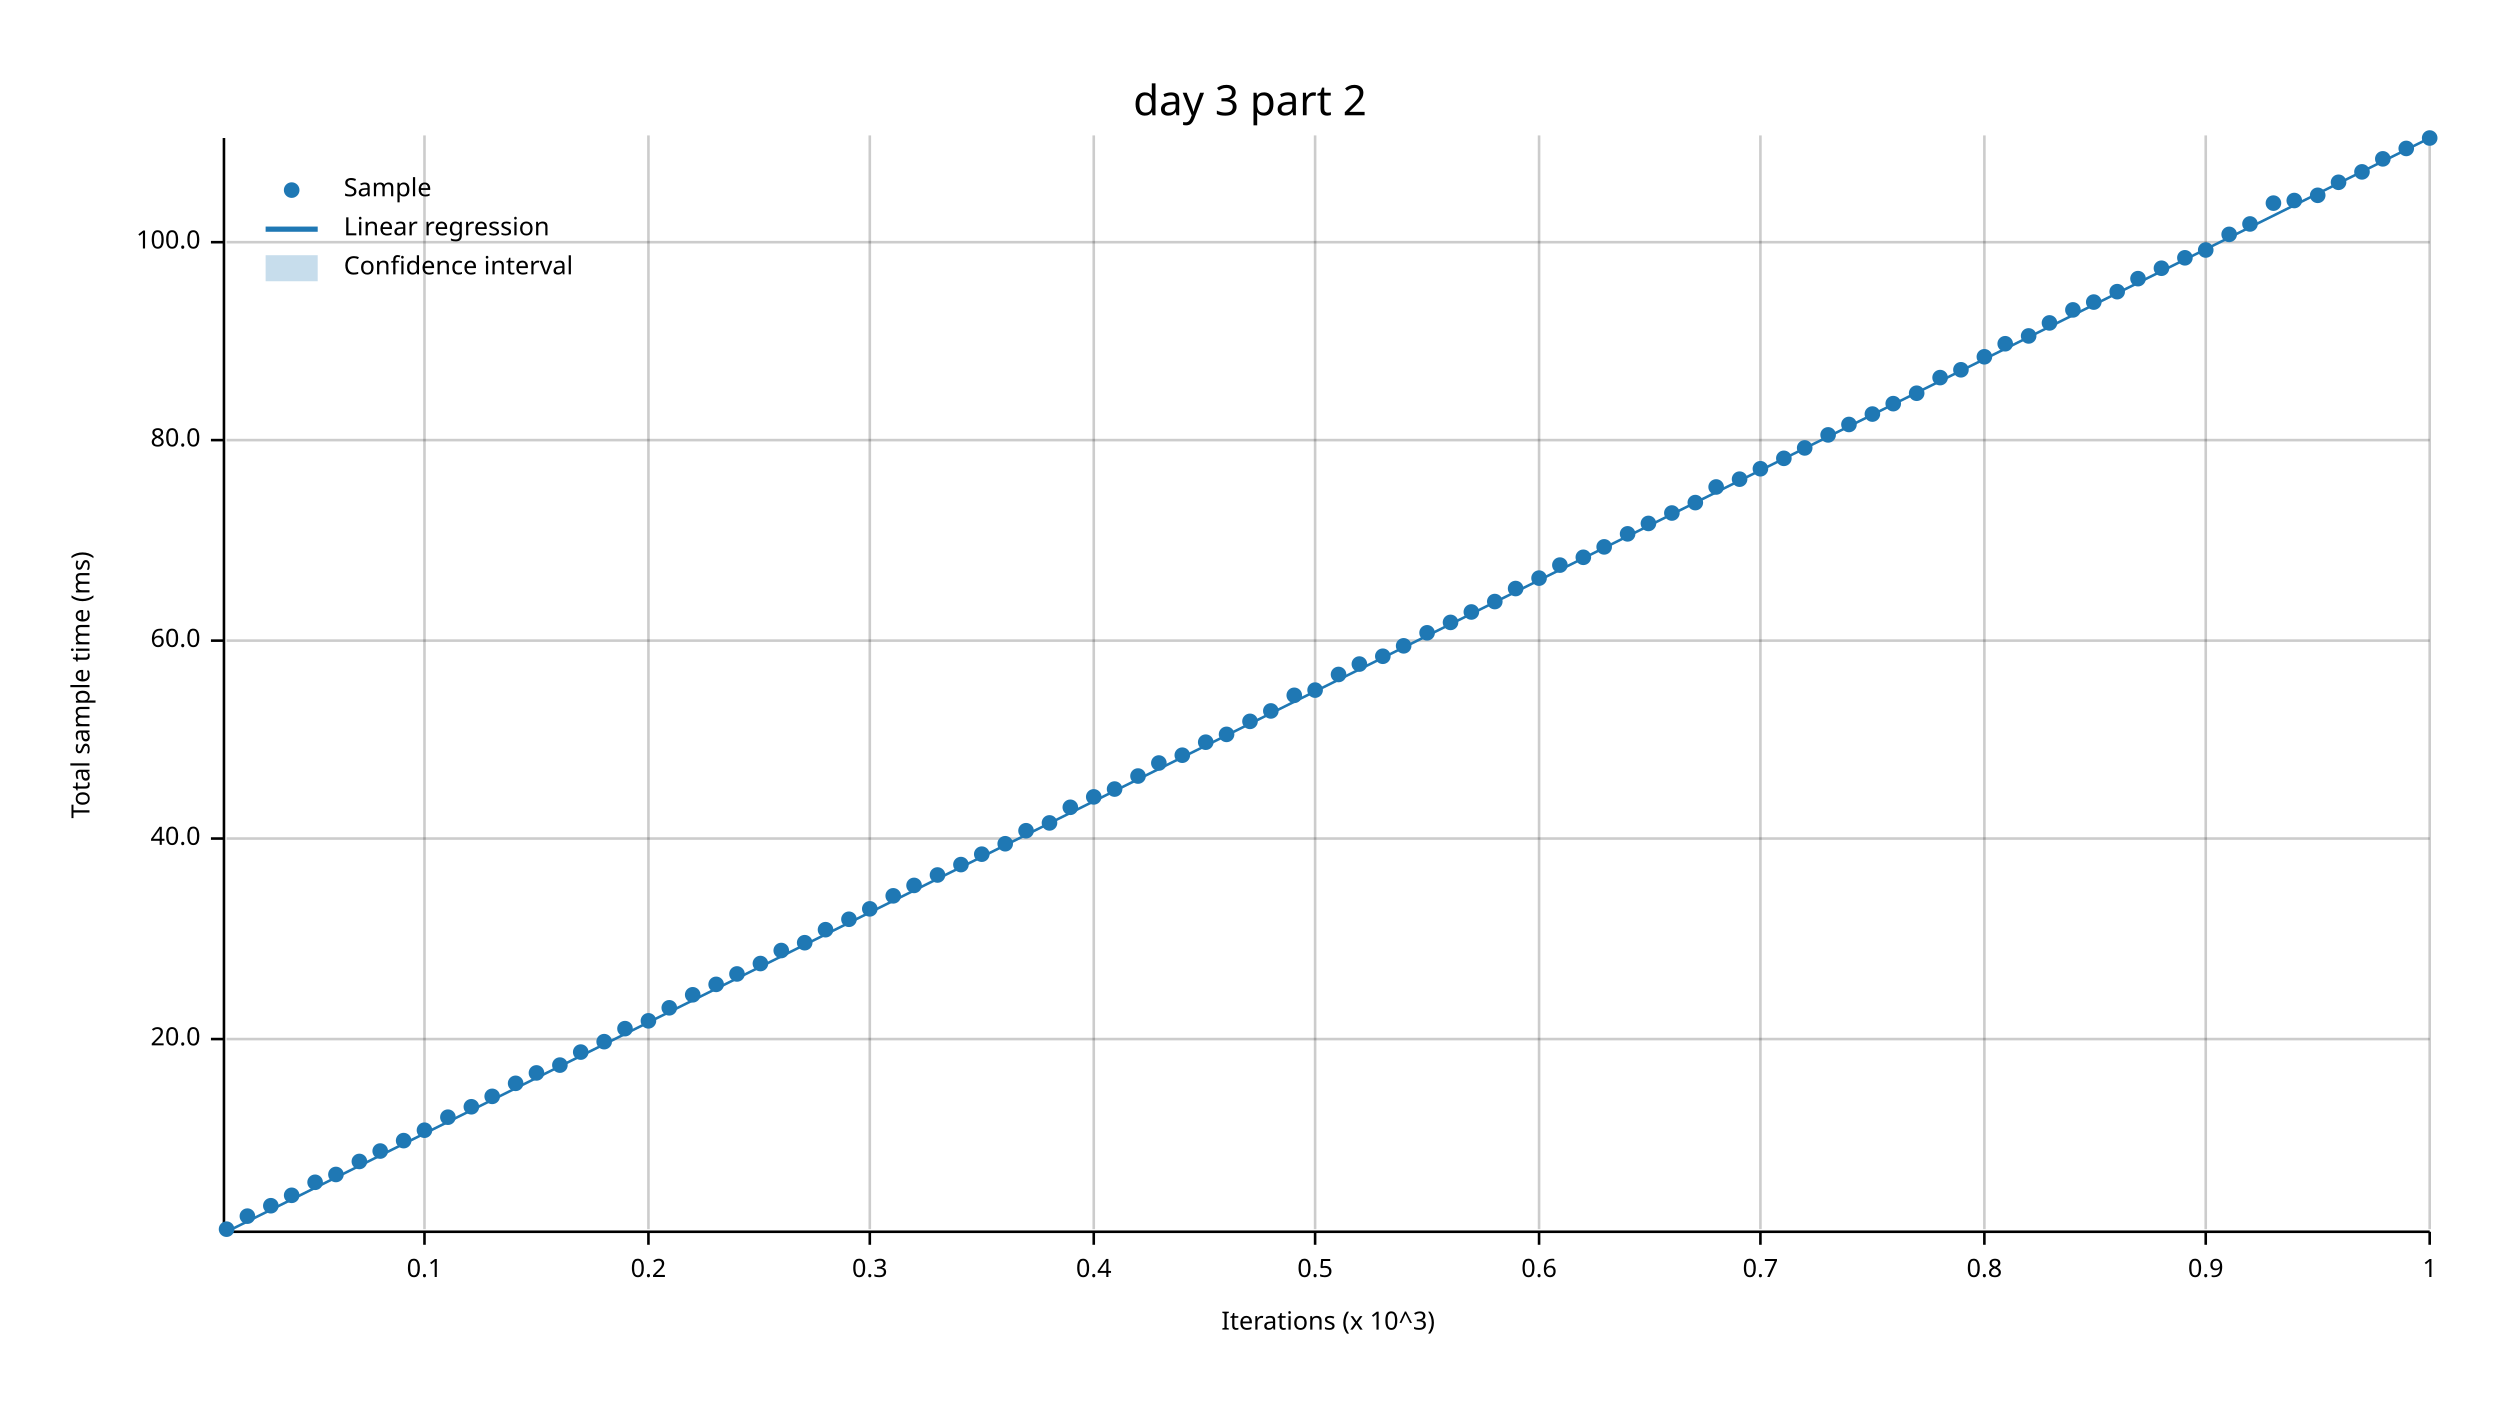
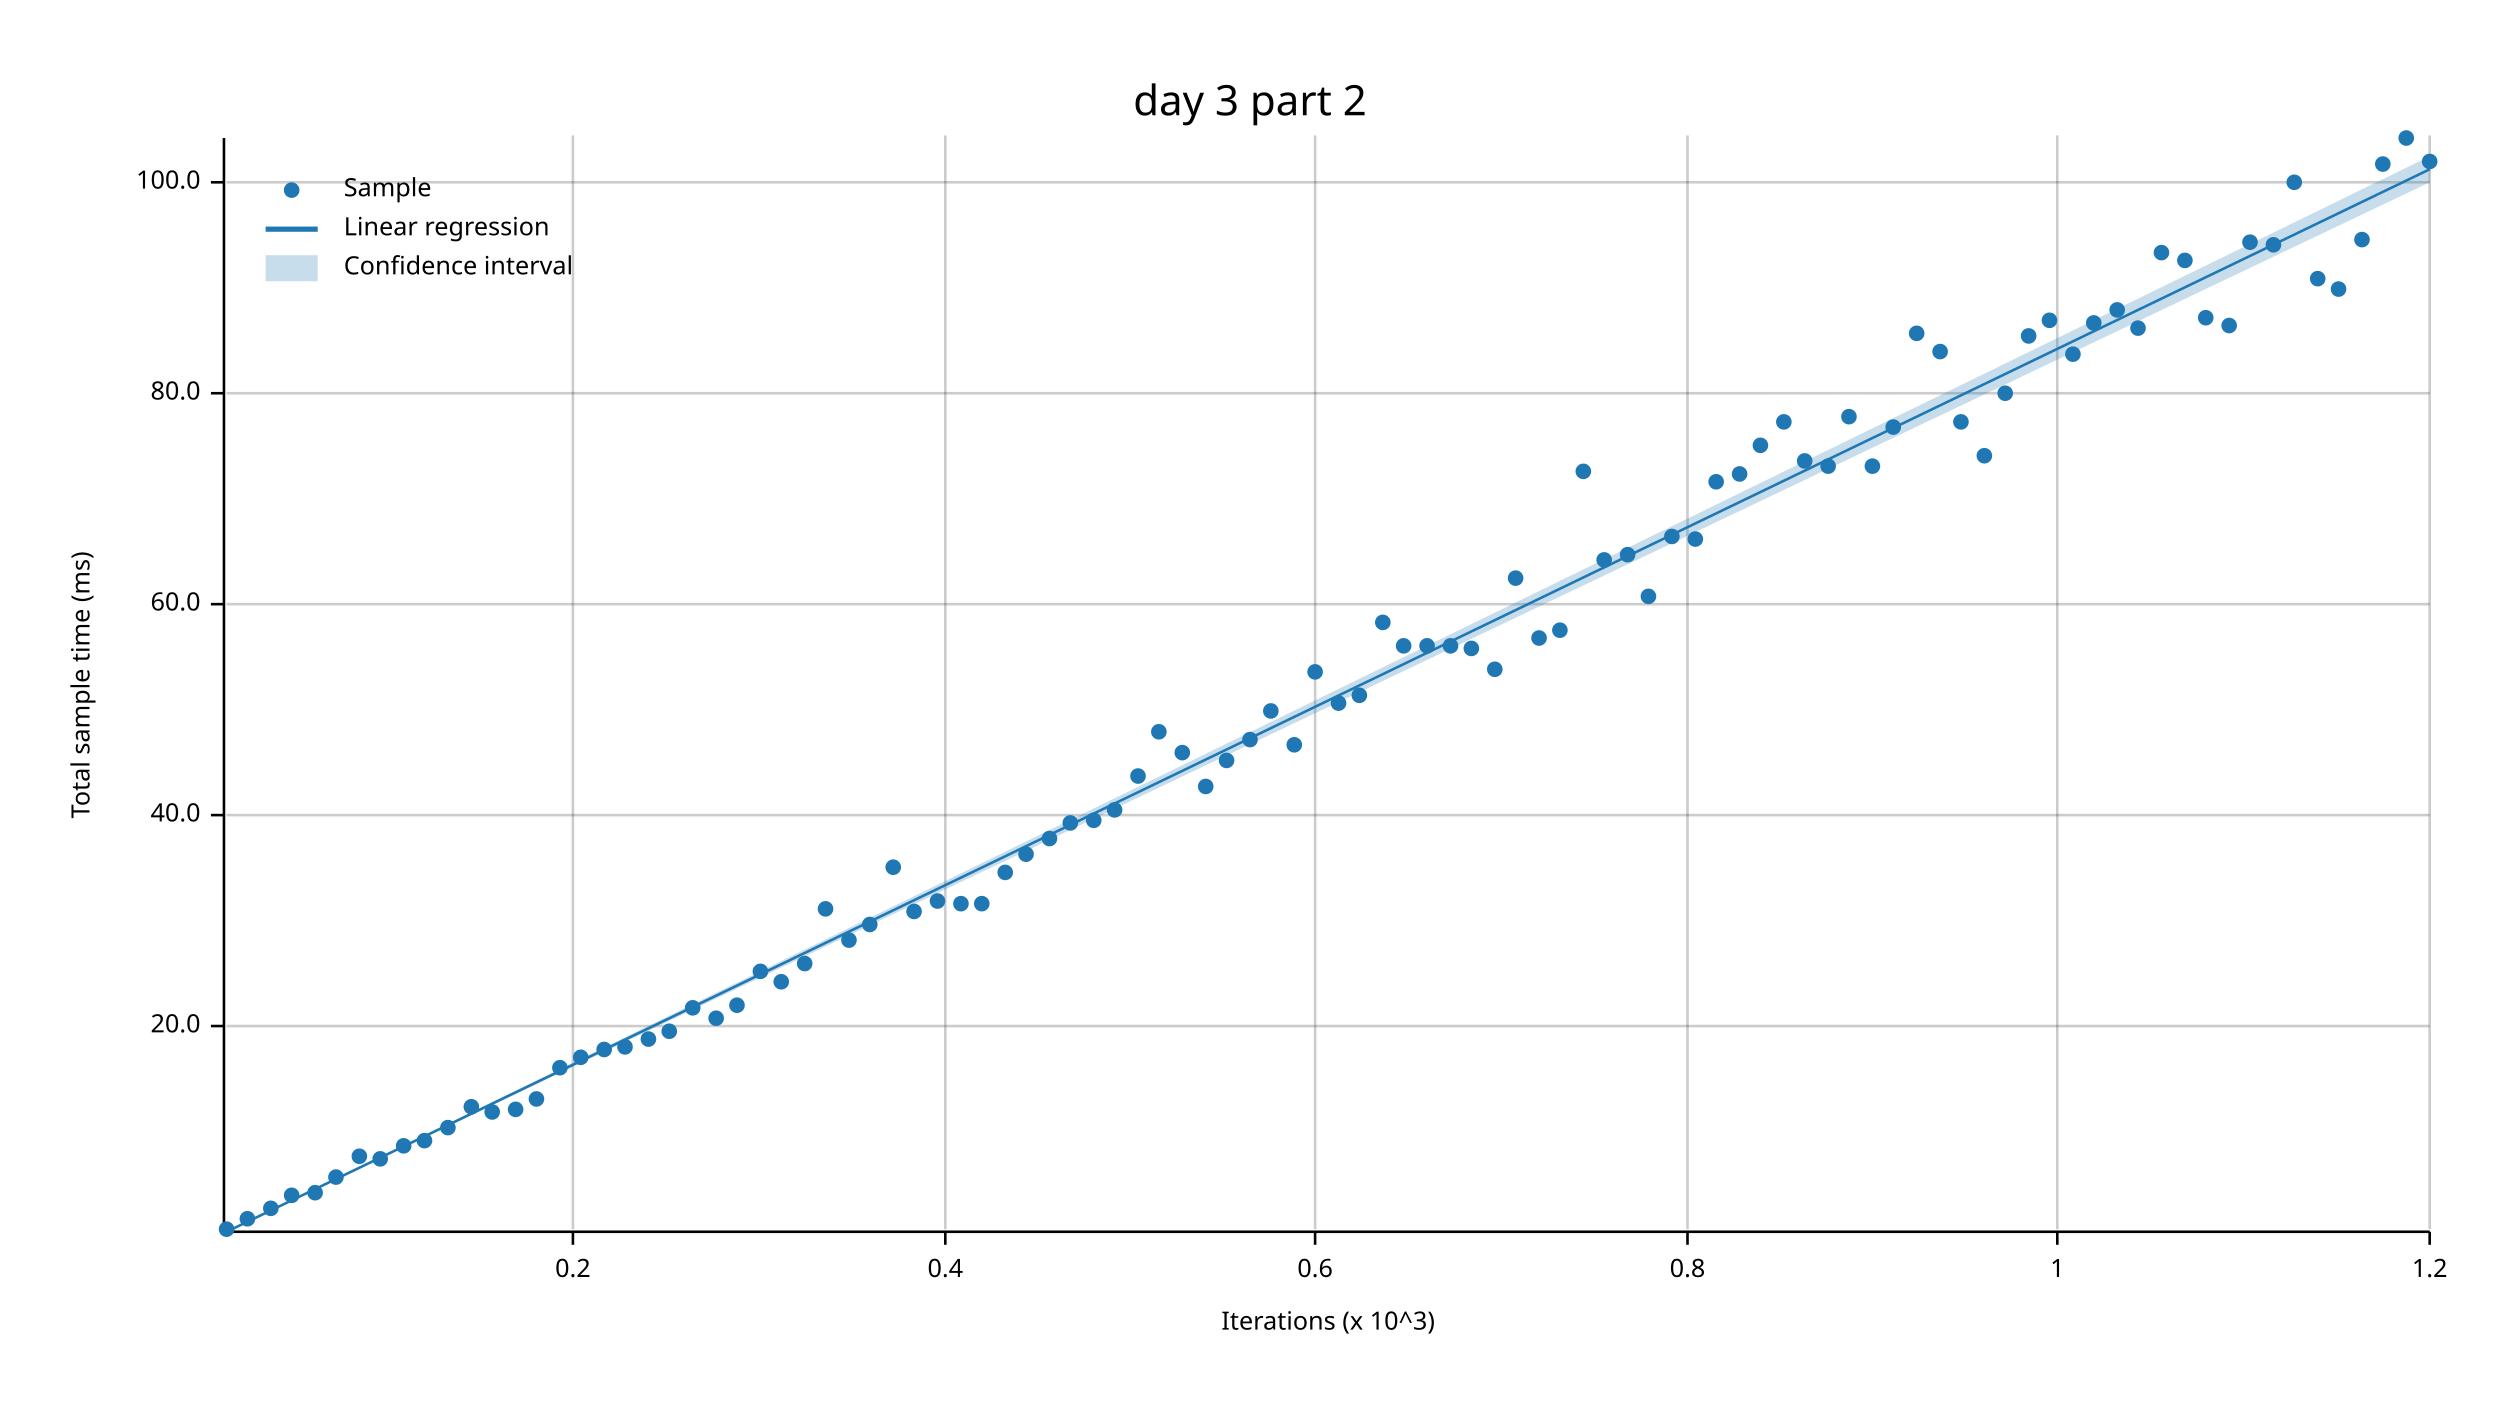
<svg xmlns="http://www.w3.org/2000/svg" width="960" height="540" viewBox="0 0 960 540">
  <text x="480" y="32" dy="0.76em" text-anchor="middle" font-family="sans-serif" font-size="16.129" opacity="1" fill="#000000">
day 3 part 2
</text>
  <text x="27" y="263" dy="0.76em" text-anchor="middle" font-family="sans-serif" font-size="9.677" opacity="1" fill="#000000" transform="rotate(270, 27, 263)">
Total sample time (ms)
</text>
  <text x="510" y="513" dy="-0.5ex" text-anchor="middle" font-family="sans-serif" font-size="9.677" opacity="1" fill="#000000">
Iterations (x 10^3)
</text>
-   <line opacity="0.2" stroke="#000000" stroke-width="1" x1="163" y1="472" x2="163" y2="52" />
-   <line opacity="0.2" stroke="#000000" stroke-width="1" x1="249" y1="472" x2="249" y2="52" />
-   <line opacity="0.2" stroke="#000000" stroke-width="1" x1="334" y1="472" x2="334" y2="52" />
-   <line opacity="0.2" stroke="#000000" stroke-width="1" x1="420" y1="472" x2="420" y2="52" />
+   <line opacity="0.2" stroke="#000000" stroke-width="1" x1="220" y1="472" x2="220" y2="52" />
+   <line opacity="0.2" stroke="#000000" stroke-width="1" x1="363" y1="472" x2="363" y2="52" />
  <line opacity="0.2" stroke="#000000" stroke-width="1" x1="505" y1="472" x2="505" y2="52" />
-   <line opacity="0.2" stroke="#000000" stroke-width="1" x1="591" y1="472" x2="591" y2="52" />
-   <line opacity="0.2" stroke="#000000" stroke-width="1" x1="676" y1="472" x2="676" y2="52" />
-   <line opacity="0.2" stroke="#000000" stroke-width="1" x1="762" y1="472" x2="762" y2="52" />
-   <line opacity="0.2" stroke="#000000" stroke-width="1" x1="847" y1="472" x2="847" y2="52" />
+   <line opacity="0.2" stroke="#000000" stroke-width="1" x1="648" y1="472" x2="648" y2="52" />
+   <line opacity="0.2" stroke="#000000" stroke-width="1" x1="790" y1="472" x2="790" y2="52" />
  <line opacity="0.2" stroke="#000000" stroke-width="1" x1="933" y1="472" x2="933" y2="52" />
-   <line opacity="0.2" stroke="#000000" stroke-width="1" x1="87" y1="399" x2="933" y2="399" />
-   <line opacity="0.2" stroke="#000000" stroke-width="1" x1="87" y1="322" x2="933" y2="322" />
-   <line opacity="0.2" stroke="#000000" stroke-width="1" x1="87" y1="246" x2="933" y2="246" />
-   <line opacity="0.2" stroke="#000000" stroke-width="1" x1="87" y1="169" x2="933" y2="169" />
-   <line opacity="0.2" stroke="#000000" stroke-width="1" x1="87" y1="93" x2="933" y2="93" />
+   <line opacity="0.2" stroke="#000000" stroke-width="1" x1="87" y1="394" x2="933" y2="394" />
+   <line opacity="0.2" stroke="#000000" stroke-width="1" x1="87" y1="313" x2="933" y2="313" />
+   <line opacity="0.2" stroke="#000000" stroke-width="1" x1="87" y1="232" x2="933" y2="232" />
+   <line opacity="0.2" stroke="#000000" stroke-width="1" x1="87" y1="151" x2="933" y2="151" />
+   <line opacity="0.2" stroke="#000000" stroke-width="1" x1="87" y1="70" x2="933" y2="70" />
  <polyline fill="none" opacity="1" stroke="#000000" stroke-width="1" points="86,53 86,473 " />
-   <text x="77" y="399" dy="0.5ex" text-anchor="end" font-family="sans-serif" font-size="9.677" opacity="1" fill="#000000">
+   <text x="77" y="394" dy="0.5ex" text-anchor="end" font-family="sans-serif" font-size="9.677" opacity="1" fill="#000000">
20.0
</text>
-   <polyline fill="none" opacity="1" stroke="#000000" stroke-width="1" points="81,399 86,399 " />
-   <text x="77" y="322" dy="0.5ex" text-anchor="end" font-family="sans-serif" font-size="9.677" opacity="1" fill="#000000">
+   <polyline fill="none" opacity="1" stroke="#000000" stroke-width="1" points="81,394 86,394 " />
+   <text x="77" y="313" dy="0.5ex" text-anchor="end" font-family="sans-serif" font-size="9.677" opacity="1" fill="#000000">
40.0
</text>
-   <polyline fill="none" opacity="1" stroke="#000000" stroke-width="1" points="81,322 86,322 " />
-   <text x="77" y="246" dy="0.5ex" text-anchor="end" font-family="sans-serif" font-size="9.677" opacity="1" fill="#000000">
+   <polyline fill="none" opacity="1" stroke="#000000" stroke-width="1" points="81,313 86,313 " />
+   <text x="77" y="232" dy="0.5ex" text-anchor="end" font-family="sans-serif" font-size="9.677" opacity="1" fill="#000000">
60.0
</text>
-   <polyline fill="none" opacity="1" stroke="#000000" stroke-width="1" points="81,246 86,246 " />
-   <text x="77" y="169" dy="0.5ex" text-anchor="end" font-family="sans-serif" font-size="9.677" opacity="1" fill="#000000">
+   <polyline fill="none" opacity="1" stroke="#000000" stroke-width="1" points="81,232 86,232 " />
+   <text x="77" y="151" dy="0.5ex" text-anchor="end" font-family="sans-serif" font-size="9.677" opacity="1" fill="#000000">
80.0
</text>
-   <polyline fill="none" opacity="1" stroke="#000000" stroke-width="1" points="81,169 86,169 " />
-   <text x="77" y="93" dy="0.5ex" text-anchor="end" font-family="sans-serif" font-size="9.677" opacity="1" fill="#000000">
+   <polyline fill="none" opacity="1" stroke="#000000" stroke-width="1" points="81,151 86,151 " />
+   <text x="77" y="70" dy="0.5ex" text-anchor="end" font-family="sans-serif" font-size="9.677" opacity="1" fill="#000000">
100.0
</text>
-   <polyline fill="none" opacity="1" stroke="#000000" stroke-width="1" points="81,93 86,93 " />
+   <polyline fill="none" opacity="1" stroke="#000000" stroke-width="1" points="81,70 86,70 " />
  <polyline fill="none" opacity="1" stroke="#000000" stroke-width="1" points="87,473 933,473 " />
-   <text x="163" y="483" dy="0.76em" text-anchor="middle" font-family="sans-serif" font-size="9.677" opacity="1" fill="#000000">
- 0.1
- </text>
-   <polyline fill="none" opacity="1" stroke="#000000" stroke-width="1" points="163,473 163,478 " />
-   <text x="249" y="483" dy="0.76em" text-anchor="middle" font-family="sans-serif" font-size="9.677" opacity="1" fill="#000000">
+   <text x="220" y="483" dy="0.76em" text-anchor="middle" font-family="sans-serif" font-size="9.677" opacity="1" fill="#000000">
0.2
</text>
-   <polyline fill="none" opacity="1" stroke="#000000" stroke-width="1" points="249,473 249,478 " />
-   <text x="334" y="483" dy="0.76em" text-anchor="middle" font-family="sans-serif" font-size="9.677" opacity="1" fill="#000000">
- 0.3
- </text>
-   <polyline fill="none" opacity="1" stroke="#000000" stroke-width="1" points="334,473 334,478 " />
-   <text x="420" y="483" dy="0.76em" text-anchor="middle" font-family="sans-serif" font-size="9.677" opacity="1" fill="#000000">
+   <polyline fill="none" opacity="1" stroke="#000000" stroke-width="1" points="220,473 220,478 " />
+   <text x="363" y="483" dy="0.76em" text-anchor="middle" font-family="sans-serif" font-size="9.677" opacity="1" fill="#000000">
0.4
</text>
-   <polyline fill="none" opacity="1" stroke="#000000" stroke-width="1" points="420,473 420,478 " />
+   <polyline fill="none" opacity="1" stroke="#000000" stroke-width="1" points="363,473 363,478 " />
  <text x="505" y="483" dy="0.76em" text-anchor="middle" font-family="sans-serif" font-size="9.677" opacity="1" fill="#000000">
- 0.5
+ 0.6
</text>
  <polyline fill="none" opacity="1" stroke="#000000" stroke-width="1" points="505,473 505,478 " />
-   <text x="591" y="483" dy="0.76em" text-anchor="middle" font-family="sans-serif" font-size="9.677" opacity="1" fill="#000000">
- 0.6
- </text>
-   <polyline fill="none" opacity="1" stroke="#000000" stroke-width="1" points="591,473 591,478 " />
-   <text x="676" y="483" dy="0.76em" text-anchor="middle" font-family="sans-serif" font-size="9.677" opacity="1" fill="#000000">
- 0.7
- </text>
-   <polyline fill="none" opacity="1" stroke="#000000" stroke-width="1" points="676,473 676,478 " />
-   <text x="762" y="483" dy="0.76em" text-anchor="middle" font-family="sans-serif" font-size="9.677" opacity="1" fill="#000000">
+   <text x="648" y="483" dy="0.76em" text-anchor="middle" font-family="sans-serif" font-size="9.677" opacity="1" fill="#000000">
0.8
</text>
-   <polyline fill="none" opacity="1" stroke="#000000" stroke-width="1" points="762,473 762,478 " />
-   <text x="847" y="483" dy="0.76em" text-anchor="middle" font-family="sans-serif" font-size="9.677" opacity="1" fill="#000000">
- 0.9
+   <polyline fill="none" opacity="1" stroke="#000000" stroke-width="1" points="648,473 648,478 " />
+   <text x="790" y="483" dy="0.76em" text-anchor="middle" font-family="sans-serif" font-size="9.677" opacity="1" fill="#000000">
+ 1
</text>
-   <polyline fill="none" opacity="1" stroke="#000000" stroke-width="1" points="847,473 847,478 " />
+   <polyline fill="none" opacity="1" stroke="#000000" stroke-width="1" points="790,473 790,478 " />
  <text x="933" y="483" dy="0.76em" text-anchor="middle" font-family="sans-serif" font-size="9.677" opacity="1" fill="#000000">
- 1
+ 1.2
</text>
  <polyline fill="none" opacity="1" stroke="#000000" stroke-width="1" points="933,473 933,478 " />
  <circle cx="87" cy="472" r="3" opacity="1" fill="#1F78B4" stroke="none" />
-   <circle cx="95" cy="467" r="3" opacity="1" fill="#1F78B4" stroke="none" />
-   <circle cx="104" cy="463" r="3" opacity="1" fill="#1F78B4" stroke="none" />
+   <circle cx="95" cy="468" r="3" opacity="1" fill="#1F78B4" stroke="none" />
+   <circle cx="104" cy="464" r="3" opacity="1" fill="#1F78B4" stroke="none" />
  <circle cx="112" cy="459" r="3" opacity="1" fill="#1F78B4" stroke="none" />
-   <circle cx="121" cy="454" r="3" opacity="1" fill="#1F78B4" stroke="none" />
-   <circle cx="129" cy="451" r="3" opacity="1" fill="#1F78B4" stroke="none" />
-   <circle cx="138" cy="446" r="3" opacity="1" fill="#1F78B4" stroke="none" />
-   <circle cx="146" cy="442" r="3" opacity="1" fill="#1F78B4" stroke="none" />
-   <circle cx="155" cy="438" r="3" opacity="1" fill="#1F78B4" stroke="none" />
-   <circle cx="163" cy="434" r="3" opacity="1" fill="#1F78B4" stroke="none" />
-   <circle cx="172" cy="429" r="3" opacity="1" fill="#1F78B4" stroke="none" />
+   <circle cx="121" cy="458" r="3" opacity="1" fill="#1F78B4" stroke="none" />
+   <circle cx="129" cy="452" r="3" opacity="1" fill="#1F78B4" stroke="none" />
+   <circle cx="138" cy="444" r="3" opacity="1" fill="#1F78B4" stroke="none" />
+   <circle cx="146" cy="445" r="3" opacity="1" fill="#1F78B4" stroke="none" />
+   <circle cx="155" cy="440" r="3" opacity="1" fill="#1F78B4" stroke="none" />
+   <circle cx="163" cy="438" r="3" opacity="1" fill="#1F78B4" stroke="none" />
+   <circle cx="172" cy="433" r="3" opacity="1" fill="#1F78B4" stroke="none" />
  <circle cx="181" cy="425" r="3" opacity="1" fill="#1F78B4" stroke="none" />
-   <circle cx="189" cy="421" r="3" opacity="1" fill="#1F78B4" stroke="none" />
-   <circle cx="198" cy="416" r="3" opacity="1" fill="#1F78B4" stroke="none" />
-   <circle cx="206" cy="412" r="3" opacity="1" fill="#1F78B4" stroke="none" />
-   <circle cx="215" cy="409" r="3" opacity="1" fill="#1F78B4" stroke="none" />
-   <circle cx="223" cy="404" r="3" opacity="1" fill="#1F78B4" stroke="none" />
-   <circle cx="232" cy="400" r="3" opacity="1" fill="#1F78B4" stroke="none" />
-   <circle cx="240" cy="395" r="3" opacity="1" fill="#1F78B4" stroke="none" />
-   <circle cx="249" cy="392" r="3" opacity="1" fill="#1F78B4" stroke="none" />
-   <circle cx="257" cy="387" r="3" opacity="1" fill="#1F78B4" stroke="none" />
-   <circle cx="266" cy="382" r="3" opacity="1" fill="#1F78B4" stroke="none" />
-   <circle cx="275" cy="378" r="3" opacity="1" fill="#1F78B4" stroke="none" />
-   <circle cx="283" cy="374" r="3" opacity="1" fill="#1F78B4" stroke="none" />
-   <circle cx="292" cy="370" r="3" opacity="1" fill="#1F78B4" stroke="none" />
-   <circle cx="300" cy="365" r="3" opacity="1" fill="#1F78B4" stroke="none" />
-   <circle cx="309" cy="362" r="3" opacity="1" fill="#1F78B4" stroke="none" />
-   <circle cx="317" cy="357" r="3" opacity="1" fill="#1F78B4" stroke="none" />
-   <circle cx="326" cy="353" r="3" opacity="1" fill="#1F78B4" stroke="none" />
-   <circle cx="334" cy="349" r="3" opacity="1" fill="#1F78B4" stroke="none" />
-   <circle cx="343" cy="344" r="3" opacity="1" fill="#1F78B4" stroke="none" />
-   <circle cx="351" cy="340" r="3" opacity="1" fill="#1F78B4" stroke="none" />
-   <circle cx="360" cy="336" r="3" opacity="1" fill="#1F78B4" stroke="none" />
-   <circle cx="369" cy="332" r="3" opacity="1" fill="#1F78B4" stroke="none" />
-   <circle cx="377" cy="328" r="3" opacity="1" fill="#1F78B4" stroke="none" />
-   <circle cx="386" cy="324" r="3" opacity="1" fill="#1F78B4" stroke="none" />
-   <circle cx="394" cy="319" r="3" opacity="1" fill="#1F78B4" stroke="none" />
-   <circle cx="403" cy="316" r="3" opacity="1" fill="#1F78B4" stroke="none" />
-   <circle cx="411" cy="310" r="3" opacity="1" fill="#1F78B4" stroke="none" />
-   <circle cx="420" cy="306" r="3" opacity="1" fill="#1F78B4" stroke="none" />
-   <circle cx="428" cy="303" r="3" opacity="1" fill="#1F78B4" stroke="none" />
+   <circle cx="189" cy="427" r="3" opacity="1" fill="#1F78B4" stroke="none" />
+   <circle cx="198" cy="426" r="3" opacity="1" fill="#1F78B4" stroke="none" />
+   <circle cx="206" cy="422" r="3" opacity="1" fill="#1F78B4" stroke="none" />
+   <circle cx="215" cy="410" r="3" opacity="1" fill="#1F78B4" stroke="none" />
+   <circle cx="223" cy="406" r="3" opacity="1" fill="#1F78B4" stroke="none" />
+   <circle cx="232" cy="403" r="3" opacity="1" fill="#1F78B4" stroke="none" />
+   <circle cx="240" cy="402" r="3" opacity="1" fill="#1F78B4" stroke="none" />
+   <circle cx="249" cy="399" r="3" opacity="1" fill="#1F78B4" stroke="none" />
+   <circle cx="257" cy="396" r="3" opacity="1" fill="#1F78B4" stroke="none" />
+   <circle cx="266" cy="387" r="3" opacity="1" fill="#1F78B4" stroke="none" />
+   <circle cx="275" cy="391" r="3" opacity="1" fill="#1F78B4" stroke="none" />
+   <circle cx="283" cy="386" r="3" opacity="1" fill="#1F78B4" stroke="none" />
+   <circle cx="292" cy="373" r="3" opacity="1" fill="#1F78B4" stroke="none" />
+   <circle cx="300" cy="377" r="3" opacity="1" fill="#1F78B4" stroke="none" />
+   <circle cx="309" cy="370" r="3" opacity="1" fill="#1F78B4" stroke="none" />
+   <circle cx="317" cy="349" r="3" opacity="1" fill="#1F78B4" stroke="none" />
+   <circle cx="326" cy="361" r="3" opacity="1" fill="#1F78B4" stroke="none" />
+   <circle cx="334" cy="355" r="3" opacity="1" fill="#1F78B4" stroke="none" />
+   <circle cx="343" cy="333" r="3" opacity="1" fill="#1F78B4" stroke="none" />
+   <circle cx="351" cy="350" r="3" opacity="1" fill="#1F78B4" stroke="none" />
+   <circle cx="360" cy="346" r="3" opacity="1" fill="#1F78B4" stroke="none" />
+   <circle cx="369" cy="347" r="3" opacity="1" fill="#1F78B4" stroke="none" />
+   <circle cx="377" cy="347" r="3" opacity="1" fill="#1F78B4" stroke="none" />
+   <circle cx="386" cy="335" r="3" opacity="1" fill="#1F78B4" stroke="none" />
+   <circle cx="394" cy="328" r="3" opacity="1" fill="#1F78B4" stroke="none" />
+   <circle cx="403" cy="322" r="3" opacity="1" fill="#1F78B4" stroke="none" />
+   <circle cx="411" cy="316" r="3" opacity="1" fill="#1F78B4" stroke="none" />
+   <circle cx="420" cy="315" r="3" opacity="1" fill="#1F78B4" stroke="none" />
+   <circle cx="428" cy="311" r="3" opacity="1" fill="#1F78B4" stroke="none" />
  <circle cx="437" cy="298" r="3" opacity="1" fill="#1F78B4" stroke="none" />
-   <circle cx="445" cy="293" r="3" opacity="1" fill="#1F78B4" stroke="none" />
-   <circle cx="454" cy="290" r="3" opacity="1" fill="#1F78B4" stroke="none" />
-   <circle cx="463" cy="285" r="3" opacity="1" fill="#1F78B4" stroke="none" />
-   <circle cx="471" cy="282" r="3" opacity="1" fill="#1F78B4" stroke="none" />
-   <circle cx="480" cy="277" r="3" opacity="1" fill="#1F78B4" stroke="none" />
+   <circle cx="445" cy="281" r="3" opacity="1" fill="#1F78B4" stroke="none" />
+   <circle cx="454" cy="289" r="3" opacity="1" fill="#1F78B4" stroke="none" />
+   <circle cx="463" cy="302" r="3" opacity="1" fill="#1F78B4" stroke="none" />
+   <circle cx="471" cy="292" r="3" opacity="1" fill="#1F78B4" stroke="none" />
+   <circle cx="480" cy="284" r="3" opacity="1" fill="#1F78B4" stroke="none" />
  <circle cx="488" cy="273" r="3" opacity="1" fill="#1F78B4" stroke="none" />
-   <circle cx="497" cy="267" r="3" opacity="1" fill="#1F78B4" stroke="none" />
-   <circle cx="505" cy="265" r="3" opacity="1" fill="#1F78B4" stroke="none" />
-   <circle cx="514" cy="259" r="3" opacity="1" fill="#1F78B4" stroke="none" />
-   <circle cx="522" cy="255" r="3" opacity="1" fill="#1F78B4" stroke="none" />
-   <circle cx="531" cy="252" r="3" opacity="1" fill="#1F78B4" stroke="none" />
+   <circle cx="497" cy="286" r="3" opacity="1" fill="#1F78B4" stroke="none" />
+   <circle cx="505" cy="258" r="3" opacity="1" fill="#1F78B4" stroke="none" />
+   <circle cx="514" cy="270" r="3" opacity="1" fill="#1F78B4" stroke="none" />
+   <circle cx="522" cy="267" r="3" opacity="1" fill="#1F78B4" stroke="none" />
+   <circle cx="531" cy="239" r="3" opacity="1" fill="#1F78B4" stroke="none" />
  <circle cx="539" cy="248" r="3" opacity="1" fill="#1F78B4" stroke="none" />
-   <circle cx="548" cy="243" r="3" opacity="1" fill="#1F78B4" stroke="none" />
-   <circle cx="557" cy="239" r="3" opacity="1" fill="#1F78B4" stroke="none" />
-   <circle cx="565" cy="235" r="3" opacity="1" fill="#1F78B4" stroke="none" />
-   <circle cx="574" cy="231" r="3" opacity="1" fill="#1F78B4" stroke="none" />
-   <circle cx="582" cy="226" r="3" opacity="1" fill="#1F78B4" stroke="none" />
-   <circle cx="591" cy="222" r="3" opacity="1" fill="#1F78B4" stroke="none" />
-   <circle cx="599" cy="217" r="3" opacity="1" fill="#1F78B4" stroke="none" />
-   <circle cx="608" cy="214" r="3" opacity="1" fill="#1F78B4" stroke="none" />
-   <circle cx="616" cy="210" r="3" opacity="1" fill="#1F78B4" stroke="none" />
-   <circle cx="625" cy="205" r="3" opacity="1" fill="#1F78B4" stroke="none" />
-   <circle cx="633" cy="201" r="3" opacity="1" fill="#1F78B4" stroke="none" />
-   <circle cx="642" cy="197" r="3" opacity="1" fill="#1F78B4" stroke="none" />
-   <circle cx="651" cy="193" r="3" opacity="1" fill="#1F78B4" stroke="none" />
-   <circle cx="659" cy="187" r="3" opacity="1" fill="#1F78B4" stroke="none" />
-   <circle cx="668" cy="184" r="3" opacity="1" fill="#1F78B4" stroke="none" />
-   <circle cx="676" cy="180" r="3" opacity="1" fill="#1F78B4" stroke="none" />
-   <circle cx="685" cy="176" r="3" opacity="1" fill="#1F78B4" stroke="none" />
-   <circle cx="693" cy="172" r="3" opacity="1" fill="#1F78B4" stroke="none" />
-   <circle cx="702" cy="167" r="3" opacity="1" fill="#1F78B4" stroke="none" />
-   <circle cx="710" cy="163" r="3" opacity="1" fill="#1F78B4" stroke="none" />
-   <circle cx="719" cy="159" r="3" opacity="1" fill="#1F78B4" stroke="none" />
-   <circle cx="727" cy="155" r="3" opacity="1" fill="#1F78B4" stroke="none" />
-   <circle cx="736" cy="151" r="3" opacity="1" fill="#1F78B4" stroke="none" />
-   <circle cx="745" cy="145" r="3" opacity="1" fill="#1F78B4" stroke="none" />
-   <circle cx="753" cy="142" r="3" opacity="1" fill="#1F78B4" stroke="none" />
-   <circle cx="762" cy="137" r="3" opacity="1" fill="#1F78B4" stroke="none" />
-   <circle cx="770" cy="132" r="3" opacity="1" fill="#1F78B4" stroke="none" />
+   <circle cx="548" cy="248" r="3" opacity="1" fill="#1F78B4" stroke="none" />
+   <circle cx="557" cy="248" r="3" opacity="1" fill="#1F78B4" stroke="none" />
+   <circle cx="565" cy="249" r="3" opacity="1" fill="#1F78B4" stroke="none" />
+   <circle cx="574" cy="257" r="3" opacity="1" fill="#1F78B4" stroke="none" />
+   <circle cx="582" cy="222" r="3" opacity="1" fill="#1F78B4" stroke="none" />
+   <circle cx="591" cy="245" r="3" opacity="1" fill="#1F78B4" stroke="none" />
+   <circle cx="599" cy="242" r="3" opacity="1" fill="#1F78B4" stroke="none" />
+   <circle cx="608" cy="181" r="3" opacity="1" fill="#1F78B4" stroke="none" />
+   <circle cx="616" cy="215" r="3" opacity="1" fill="#1F78B4" stroke="none" />
+   <circle cx="625" cy="213" r="3" opacity="1" fill="#1F78B4" stroke="none" />
+   <circle cx="633" cy="229" r="3" opacity="1" fill="#1F78B4" stroke="none" />
+   <circle cx="642" cy="206" r="3" opacity="1" fill="#1F78B4" stroke="none" />
+   <circle cx="651" cy="207" r="3" opacity="1" fill="#1F78B4" stroke="none" />
+   <circle cx="659" cy="185" r="3" opacity="1" fill="#1F78B4" stroke="none" />
+   <circle cx="668" cy="182" r="3" opacity="1" fill="#1F78B4" stroke="none" />
+   <circle cx="676" cy="171" r="3" opacity="1" fill="#1F78B4" stroke="none" />
+   <circle cx="685" cy="162" r="3" opacity="1" fill="#1F78B4" stroke="none" />
+   <circle cx="693" cy="177" r="3" opacity="1" fill="#1F78B4" stroke="none" />
+   <circle cx="702" cy="179" r="3" opacity="1" fill="#1F78B4" stroke="none" />
+   <circle cx="710" cy="160" r="3" opacity="1" fill="#1F78B4" stroke="none" />
+   <circle cx="719" cy="179" r="3" opacity="1" fill="#1F78B4" stroke="none" />
+   <circle cx="727" cy="164" r="3" opacity="1" fill="#1F78B4" stroke="none" />
+   <circle cx="736" cy="128" r="3" opacity="1" fill="#1F78B4" stroke="none" />
+   <circle cx="745" cy="135" r="3" opacity="1" fill="#1F78B4" stroke="none" />
+   <circle cx="753" cy="162" r="3" opacity="1" fill="#1F78B4" stroke="none" />
+   <circle cx="762" cy="175" r="3" opacity="1" fill="#1F78B4" stroke="none" />
+   <circle cx="770" cy="151" r="3" opacity="1" fill="#1F78B4" stroke="none" />
  <circle cx="779" cy="129" r="3" opacity="1" fill="#1F78B4" stroke="none" />
-   <circle cx="787" cy="124" r="3" opacity="1" fill="#1F78B4" stroke="none" />
-   <circle cx="796" cy="119" r="3" opacity="1" fill="#1F78B4" stroke="none" />
-   <circle cx="804" cy="116" r="3" opacity="1" fill="#1F78B4" stroke="none" />
-   <circle cx="813" cy="112" r="3" opacity="1" fill="#1F78B4" stroke="none" />
-   <circle cx="821" cy="107" r="3" opacity="1" fill="#1F78B4" stroke="none" />
-   <circle cx="830" cy="103" r="3" opacity="1" fill="#1F78B4" stroke="none" />
-   <circle cx="839" cy="99" r="3" opacity="1" fill="#1F78B4" stroke="none" />
-   <circle cx="847" cy="96" r="3" opacity="1" fill="#1F78B4" stroke="none" />
-   <circle cx="856" cy="90" r="3" opacity="1" fill="#1F78B4" stroke="none" />
-   <circle cx="864" cy="86" r="3" opacity="1" fill="#1F78B4" stroke="none" />
-   <circle cx="873" cy="78" r="3" opacity="1" fill="#1F78B4" stroke="none" />
-   <circle cx="881" cy="77" r="3" opacity="1" fill="#1F78B4" stroke="none" />
-   <circle cx="890" cy="75" r="3" opacity="1" fill="#1F78B4" stroke="none" />
-   <circle cx="898" cy="70" r="3" opacity="1" fill="#1F78B4" stroke="none" />
-   <circle cx="907" cy="66" r="3" opacity="1" fill="#1F78B4" stroke="none" />
-   <circle cx="915" cy="61" r="3" opacity="1" fill="#1F78B4" stroke="none" />
-   <circle cx="924" cy="57" r="3" opacity="1" fill="#1F78B4" stroke="none" />
-   <circle cx="933" cy="53" r="3" opacity="1" fill="#1F78B4" stroke="none" />
-   <polyline fill="none" opacity="1" stroke="#1F78B4" stroke-width="1" points="87,473 933,53 " />
-   <polygon opacity="0.25" fill="#1F78B4" points="87,473 933,53 933,53 " />
+   <circle cx="787" cy="123" r="3" opacity="1" fill="#1F78B4" stroke="none" />
+   <circle cx="796" cy="136" r="3" opacity="1" fill="#1F78B4" stroke="none" />
+   <circle cx="804" cy="124" r="3" opacity="1" fill="#1F78B4" stroke="none" />
+   <circle cx="813" cy="119" r="3" opacity="1" fill="#1F78B4" stroke="none" />
+   <circle cx="821" cy="126" r="3" opacity="1" fill="#1F78B4" stroke="none" />
+   <circle cx="830" cy="97" r="3" opacity="1" fill="#1F78B4" stroke="none" />
+   <circle cx="839" cy="100" r="3" opacity="1" fill="#1F78B4" stroke="none" />
+   <circle cx="847" cy="122" r="3" opacity="1" fill="#1F78B4" stroke="none" />
+   <circle cx="856" cy="125" r="3" opacity="1" fill="#1F78B4" stroke="none" />
+   <circle cx="864" cy="93" r="3" opacity="1" fill="#1F78B4" stroke="none" />
+   <circle cx="873" cy="94" r="3" opacity="1" fill="#1F78B4" stroke="none" />
+   <circle cx="881" cy="70" r="3" opacity="1" fill="#1F78B4" stroke="none" />
+   <circle cx="890" cy="107" r="3" opacity="1" fill="#1F78B4" stroke="none" />
+   <circle cx="898" cy="111" r="3" opacity="1" fill="#1F78B4" stroke="none" />
+   <circle cx="907" cy="92" r="3" opacity="1" fill="#1F78B4" stroke="none" />
+   <circle cx="915" cy="63" r="3" opacity="1" fill="#1F78B4" stroke="none" />
+   <circle cx="924" cy="53" r="3" opacity="1" fill="#1F78B4" stroke="none" />
+   <circle cx="933" cy="62" r="3" opacity="1" fill="#1F78B4" stroke="none" />
+   <polyline fill="none" opacity="1" stroke="#1F78B4" stroke-width="1" points="87,473 933,65 " />
+   <polygon opacity="0.25" fill="#1F78B4" points="87,473 933,70 933,60 " />
  <text x="132" y="68" dy="0.76em" text-anchor="start" font-family="sans-serif" font-size="9.677" opacity="1" fill="#000000">
Sample
</text>
  <text x="132" y="83" dy="0.76em" text-anchor="start" font-family="sans-serif" font-size="9.677" opacity="1" fill="#000000">
Linear regression
</text>
  <text x="132" y="98" dy="0.76em" text-anchor="start" font-family="sans-serif" font-size="9.677" opacity="1" fill="#000000">
Confidence interval
</text>
  <circle cx="112" cy="73" r="3" opacity="1" fill="#1F78B4" stroke="none" />
  <polyline fill="none" opacity="1" stroke="#1F78B4" stroke-width="2" points="102,88 122,88 " />
  <rect x="102" y="98" width="20" height="10" opacity="0.25" fill="#1F78B4" stroke="none" />
</svg>
